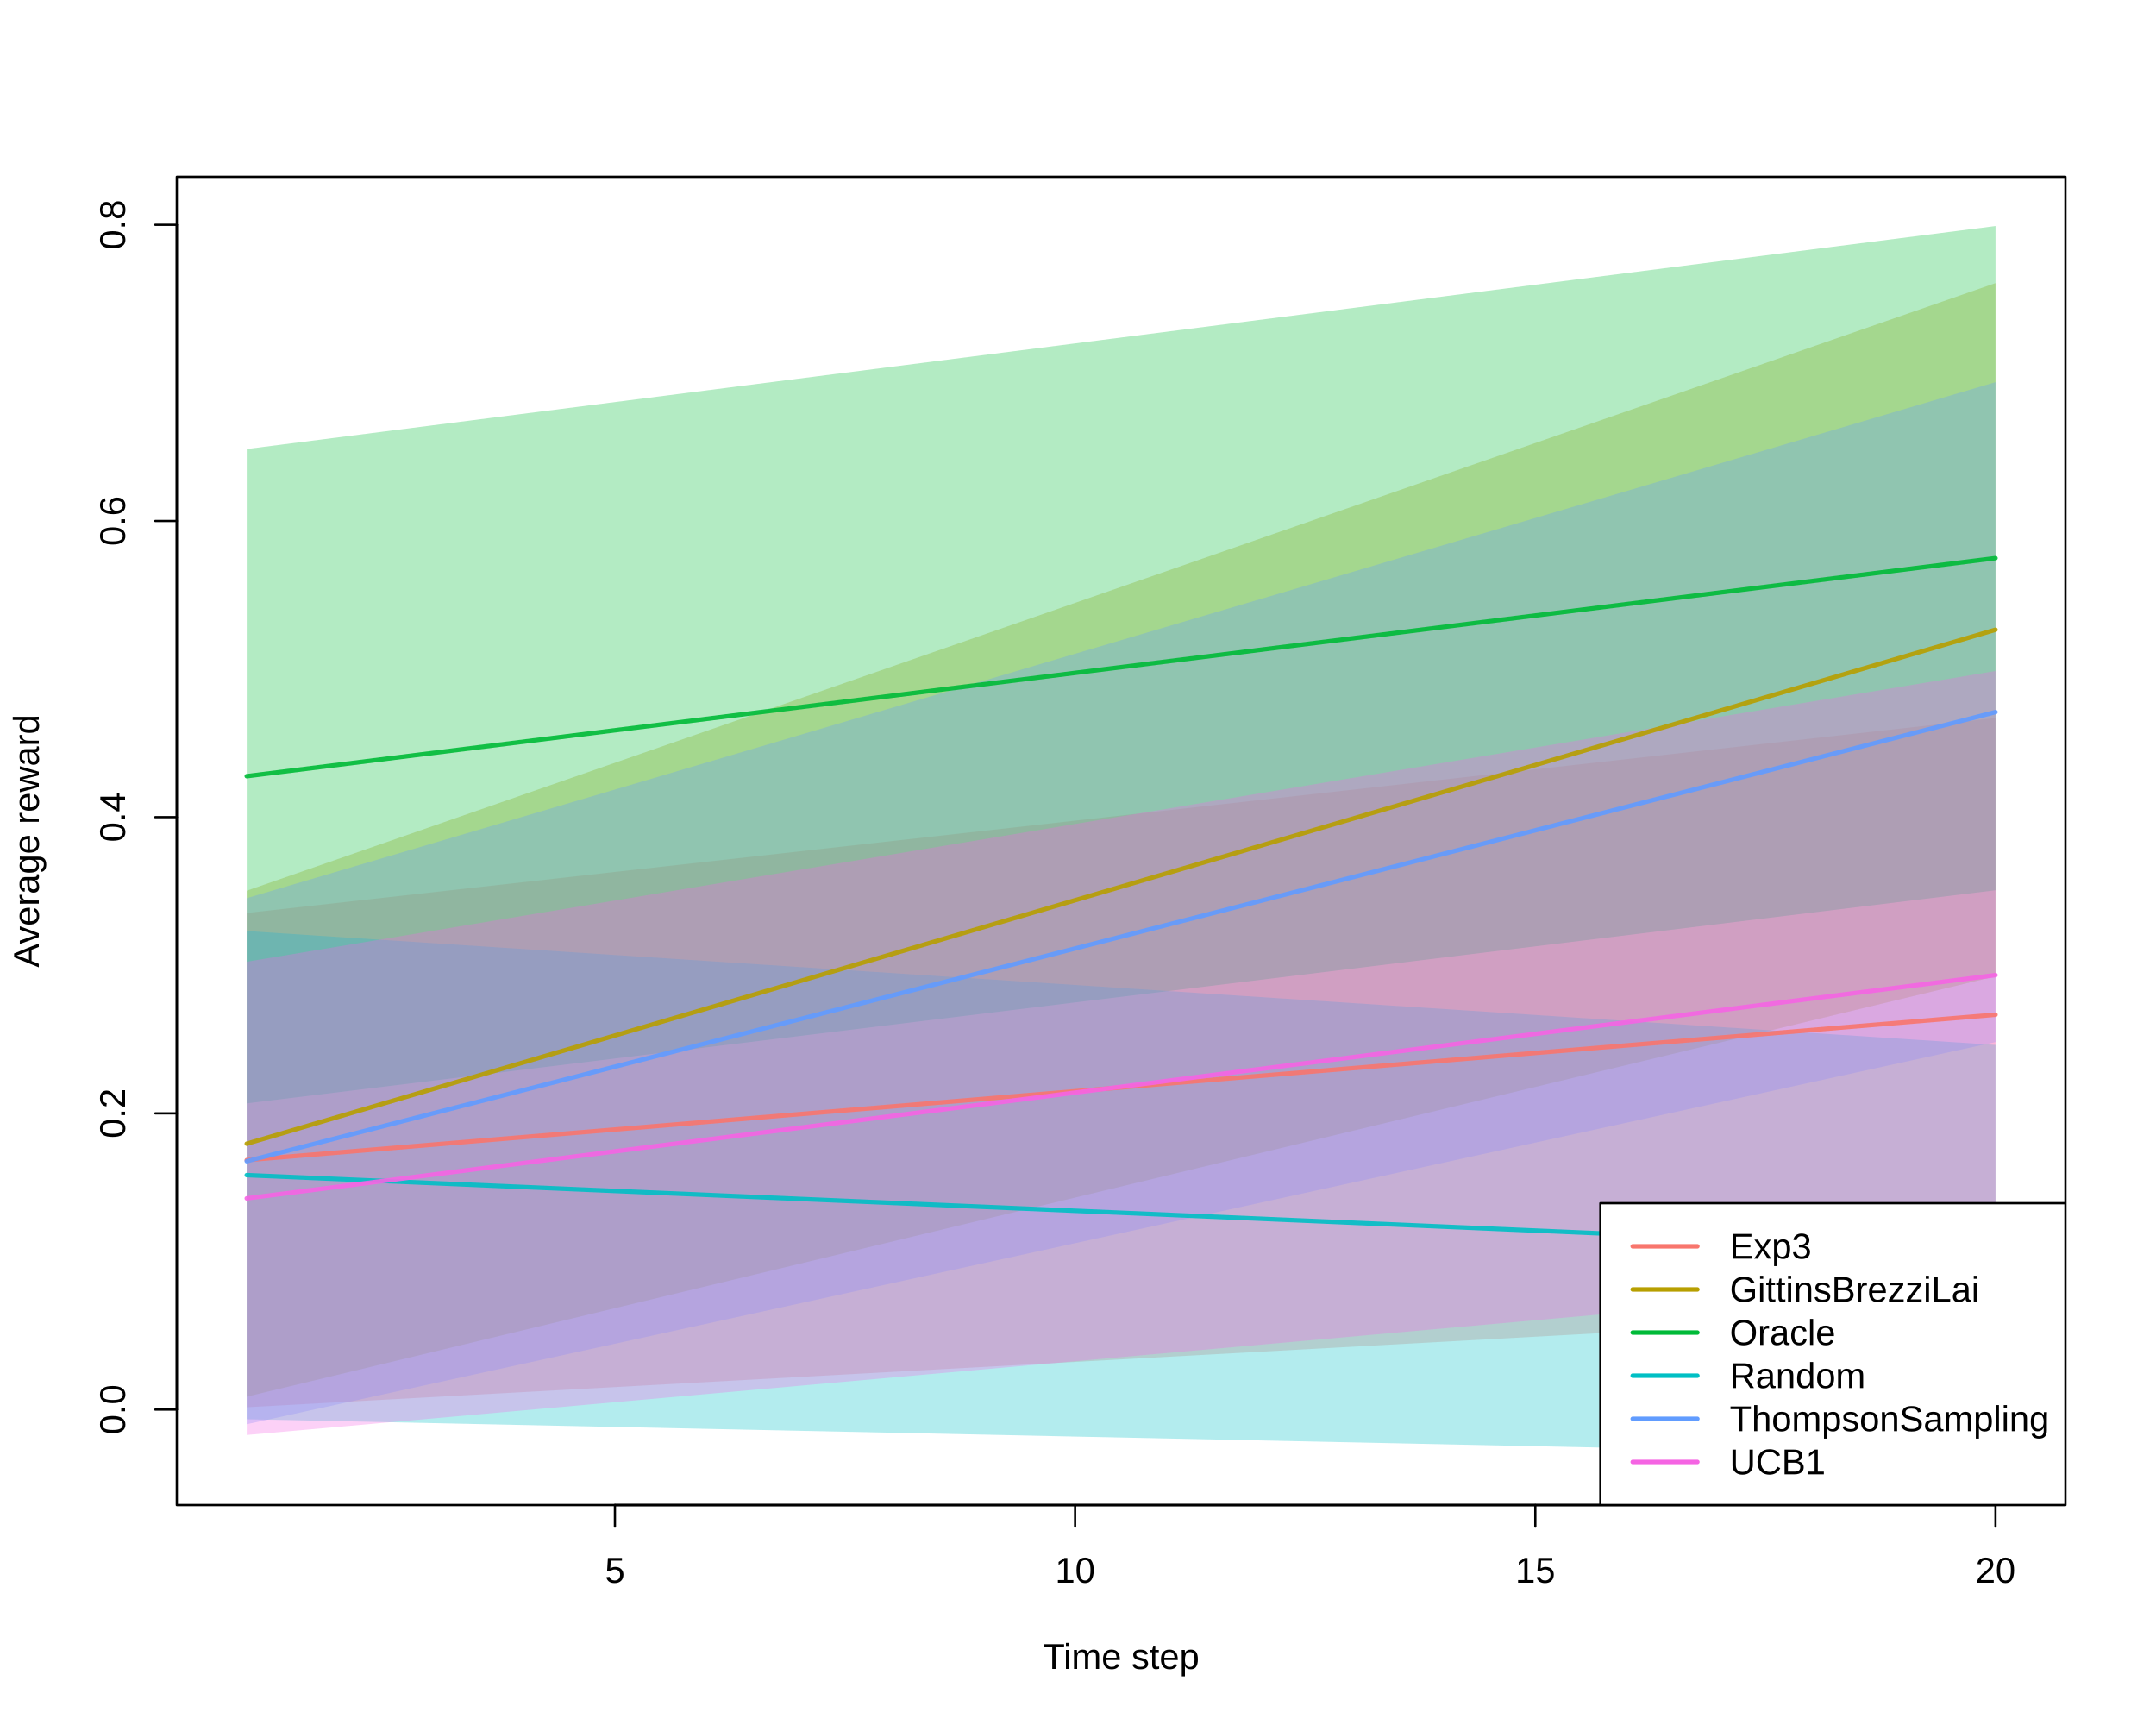
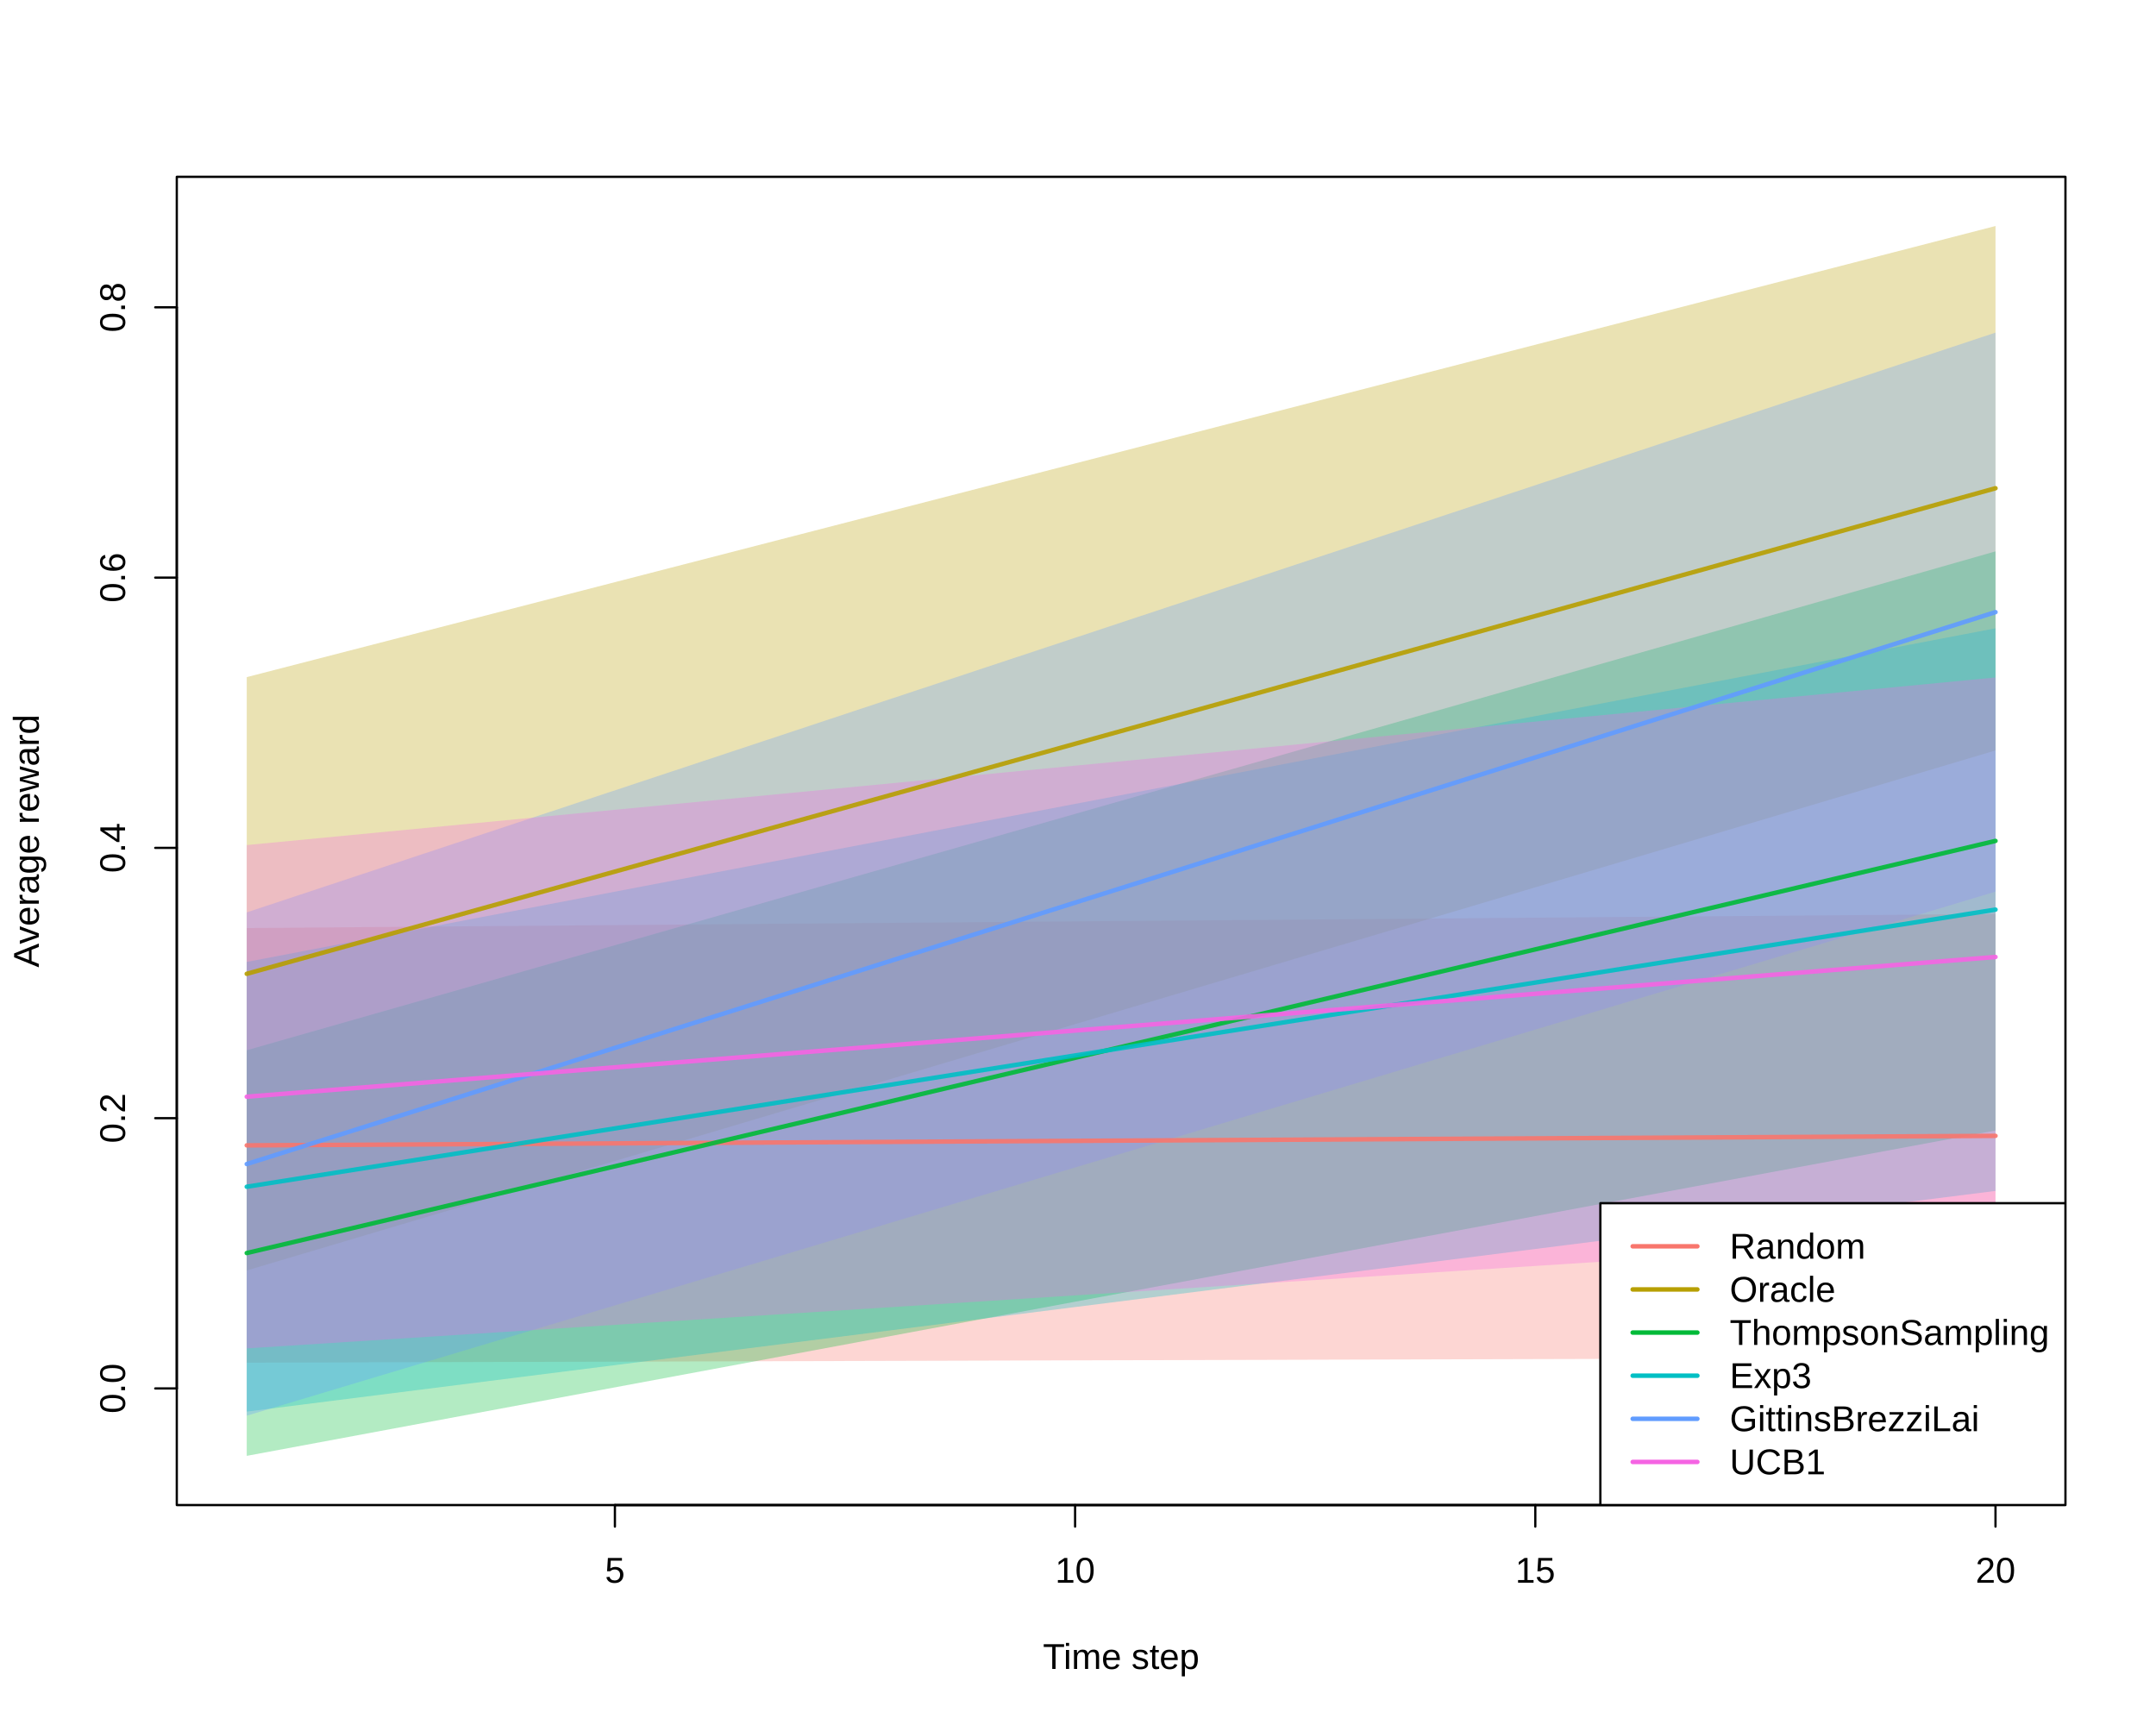
<svg xmlns="http://www.w3.org/2000/svg" viewBox="0 0 720.00 576.00">
  <defs>
    <style type="text/css">
    line, polyline, polygon, path, rect, circle {
      fill: none;
      stroke: #000000;
      stroke-linecap: round;
      stroke-linejoin: round;
      stroke-miterlimit: 10.00;
    }
  </style>
  </defs>
  <rect width="100%" height="100%" style="stroke: none; fill: #FFFFFF;" />
  <defs>
    <clipPath id="cpNTkuMDR8Njg5Ljc2fDUwMi41Nnw1OS4wNA==">
      <rect x="59.04" y="59.04" width="630.72" height="443.52" />
    </clipPath>
  </defs>
-   <polygon points="82.40,469.89 359.03,454.75 666.40,437.92 666.40,239.74 359.03,274.02 82.40,304.86 " style="stroke-width: 0.75; stroke: none; fill: #F8766D; fill-opacity: 0.30;" clip-path="url(#cpNTkuMDR8Njg5Ljc2fDUwMi41Nnw1OS4wNA==)" />
-   <polygon points="82.40,466.37 359.03,399.89 666.40,326.02 666.40,94.53 359.03,201.31 82.40,297.42 " style="stroke-width: 0.75; stroke: none; fill: #B79F00; fill-opacity: 0.30;" clip-path="url(#cpNTkuMDR8Njg5Ljc2fDUwMi41Nnw1OS4wNA==)" />
-   <polygon points="82.40,368.43 359.03,334.72 666.40,297.27 666.40,75.47 359.03,114.66 82.40,149.93 " style="stroke-width: 0.75; stroke: none; fill: #00BA38; fill-opacity: 0.30;" clip-path="url(#cpNTkuMDR8Njg5Ljc2fDUwMi41Nnw1OS4wNA==)" />
-   <polygon points="82.40,473.90 359.03,479.69 666.40,486.13 666.40,348.92 359.03,328.90 82.40,310.89 " style="stroke-width: 0.75; stroke: none; fill: #00BFC4; fill-opacity: 0.30;" clip-path="url(#cpNTkuMDR8Njg5Ljc2fDUwMi41Nnw1OS4wNA==)" />
-   <polygon points="82.40,475.56 359.03,415.12 666.40,347.96 666.40,127.61 359.03,218.30 82.40,299.91 " style="stroke-width: 0.75; stroke: none; fill: #619CFF; fill-opacity: 0.30;" clip-path="url(#cpNTkuMDR8Njg5Ljc2fDUwMi41Nnw1OS4wNA==)" />
-   <polygon points="82.40,479.16 359.03,454.52 666.40,427.15 666.40,224.06 359.03,275.15 82.40,321.14 " style="stroke-width: 0.75; stroke: none; fill: #F564E3; fill-opacity: 0.30;" clip-path="url(#cpNTkuMDR8Njg5Ljc2fDUwMi41Nnw1OS4wNA==)" />
-   <polyline points="82.40,387.37 359.03,364.38 666.40,338.83 " style="stroke-width: 1.50; stroke: #F8766D; stroke-opacity: 0.90;" clip-path="url(#cpNTkuMDR8Njg5Ljc2fDUwMi41Nnw1OS4wNA==)" />
-   <polyline points="82.40,381.90 359.03,300.60 666.40,210.28 " style="stroke-width: 1.50; stroke: #B79F00; stroke-opacity: 0.90;" clip-path="url(#cpNTkuMDR8Njg5Ljc2fDUwMi41Nnw1OS4wNA==)" />
-   <polyline points="82.40,259.18 359.03,224.69 666.40,186.37 " style="stroke-width: 1.50; stroke: #00BA38; stroke-opacity: 0.90;" clip-path="url(#cpNTkuMDR8Njg5Ljc2fDUwMi41Nnw1OS4wNA==)" />
-   <polyline points="82.40,392.39 359.03,404.30 666.40,417.53 " style="stroke-width: 1.50; stroke: #00BFC4; stroke-opacity: 0.90;" clip-path="url(#cpNTkuMDR8Njg5Ljc2fDUwMi41Nnw1OS4wNA==)" />
-   <polyline points="82.40,387.74 359.03,316.71 666.40,237.78 " style="stroke-width: 1.50; stroke: #619CFF; stroke-opacity: 0.90;" clip-path="url(#cpNTkuMDR8Njg5Ljc2fDUwMi41Nnw1OS4wNA==)" />
-   <polyline points="82.40,400.15 359.03,364.84 666.40,325.60 " style="stroke-width: 1.50; stroke: #F564E3; stroke-opacity: 0.90;" clip-path="url(#cpNTkuMDR8Njg5Ljc2fDUwMi41Nnw1OS4wNA==)" />
+   <polygon points="82.40,455.01 359.03,454.24 666.40,453.38 666.40,305.19 359.03,307.66 82.40,309.89 " style="stroke-width: 0.75; stroke: none; fill: #F8766D; fill-opacity: 0.30;" clip-path="url(#cpNTkuMDR8Njg5Ljc2fDUwMi41Nnw1OS4wNA==)" />
+   <polygon points="82.40,424.23 359.03,341.98 666.40,250.58 666.40,75.47 359.03,154.75 82.40,226.10 " style="stroke-width: 0.75; stroke: none; fill: #B79F00; fill-opacity: 0.30;" clip-path="url(#cpNTkuMDR8Njg5Ljc2fDUwMi41Nnw1OS4wNA==)" />
+   <polygon points="82.40,486.13 359.03,434.66 666.40,377.48 666.40,184.11 359.03,271.78 82.40,350.69 " style="stroke-width: 0.75; stroke: none; fill: #00BA38; fill-opacity: 0.30;" clip-path="url(#cpNTkuMDR8Njg5Ljc2fDUwMi41Nnw1OS4wNA==)" />
+   <polygon points="82.40,471.35 359.03,436.44 666.40,397.66 666.40,209.80 359.03,268.43 82.40,321.19 " style="stroke-width: 0.75; stroke: none; fill: #00BFC4; fill-opacity: 0.30;" clip-path="url(#cpNTkuMDR8Njg5Ljc2fDUwMi41Nnw1OS4wNA==)" />
+   <polygon points="82.40,472.72 359.03,389.83 666.40,297.74 666.40,111.07 359.03,212.96 82.40,304.66 " style="stroke-width: 0.75; stroke: none; fill: #619CFF; fill-opacity: 0.30;" clip-path="url(#cpNTkuMDR8Njg5Ljc2fDUwMi41Nnw1OS4wNA==)" />
+   <polygon points="82.40,450.24 359.03,432.54 666.40,412.88 666.40,226.22 359.03,255.67 82.40,282.18 " style="stroke-width: 0.75; stroke: none; fill: #F564E3; fill-opacity: 0.30;" clip-path="url(#cpNTkuMDR8Njg5Ljc2fDUwMi41Nnw1OS4wNA==)" />
+   <polyline points="82.40,382.45 359.03,380.95 666.40,379.28 " style="stroke-width: 1.50; stroke: #F8766D; stroke-opacity: 0.90;" clip-path="url(#cpNTkuMDR8Njg5Ljc2fDUwMi41Nnw1OS4wNA==)" />
+   <polyline points="82.40,325.17 359.03,248.36 666.40,163.03 " style="stroke-width: 1.50; stroke: #B79F00; stroke-opacity: 0.90;" clip-path="url(#cpNTkuMDR8Njg5Ljc2fDUwMi41Nnw1OS4wNA==)" />
+   <polyline points="82.40,418.41 359.03,353.22 666.40,280.79 " style="stroke-width: 1.50; stroke: #00BA38; stroke-opacity: 0.90;" clip-path="url(#cpNTkuMDR8Njg5Ljc2fDUwMi41Nnw1OS4wNA==)" />
+   <polyline points="82.40,396.27 359.03,352.43 666.40,303.73 " style="stroke-width: 1.50; stroke: #00BFC4; stroke-opacity: 0.90;" clip-path="url(#cpNTkuMDR8Njg5Ljc2fDUwMi41Nnw1OS4wNA==)" />
+   <polyline points="82.40,388.69 359.03,301.40 666.40,204.40 " style="stroke-width: 1.50; stroke: #619CFF; stroke-opacity: 0.90;" clip-path="url(#cpNTkuMDR8Njg5Ljc2fDUwMi41Nnw1OS4wNA==)" />
+   <polyline points="82.40,366.21 359.03,344.11 666.40,319.55 " style="stroke-width: 1.50; stroke: #F564E3; stroke-opacity: 0.90;" clip-path="url(#cpNTkuMDR8Njg5Ljc2fDUwMi41Nnw1OS4wNA==)" />
  <defs>
    <clipPath id="cpMC4wMHw3MjAuMDB8NTc2LjAwfDAuMDA=">
      <rect x="0.00" y="0.00" width="720.00" height="576.00" />
    </clipPath>
  </defs>
  <line x1="205.35" y1="502.56" x2="666.40" y2="502.56" style="stroke-width: 0.75;" clip-path="url(#cpMC4wMHw3MjAuMDB8NTc2LjAwfDAuMDA=)" />
  <line x1="205.35" y1="502.56" x2="205.35" y2="509.76" style="stroke-width: 0.75;" clip-path="url(#cpMC4wMHw3MjAuMDB8NTc2LjAwfDAuMDA=)" />
  <line x1="359.03" y1="502.56" x2="359.03" y2="509.76" style="stroke-width: 0.75;" clip-path="url(#cpMC4wMHw3MjAuMDB8NTc2LjAwfDAuMDA=)" />
  <line x1="512.72" y1="502.56" x2="512.72" y2="509.76" style="stroke-width: 0.75;" clip-path="url(#cpMC4wMHw3MjAuMDB8NTc2LjAwfDAuMDA=)" />
  <line x1="666.40" y1="502.56" x2="666.40" y2="509.76" style="stroke-width: 0.75;" clip-path="url(#cpMC4wMHw3MjAuMDB8NTc2LjAwfDAuMDA=)" />
  <g clip-path="url(#cpMC4wMHw3MjAuMDB8NTc2LjAwfDAuMDA=)">
    <text x="202.01" y="528.48" style="font-size: 12.00px; font-family: Liberation Sans;" textLength="6.67px" lengthAdjust="spacingAndGlyphs">5</text>
  </g>
  <g clip-path="url(#cpMC4wMHw3MjAuMDB8NTc2LjAwfDAuMDA=)">
    <text x="352.36" y="528.48" style="font-size: 12.00px; font-family: Liberation Sans;" textLength="13.34px" lengthAdjust="spacingAndGlyphs">10</text>
  </g>
  <g clip-path="url(#cpMC4wMHw3MjAuMDB8NTc2LjAwfDAuMDA=)">
    <text x="506.04" y="528.48" style="font-size: 12.00px; font-family: Liberation Sans;" textLength="13.34px" lengthAdjust="spacingAndGlyphs">15</text>
  </g>
  <g clip-path="url(#cpMC4wMHw3MjAuMDB8NTc2LjAwfDAuMDA=)">
    <text x="659.73" y="528.48" style="font-size: 12.00px; font-family: Liberation Sans;" textLength="13.34px" lengthAdjust="spacingAndGlyphs">20</text>
  </g>
-   <line x1="59.04" y1="470.68" x2="59.04" y2="75.06" style="stroke-width: 0.75;" clip-path="url(#cpMC4wMHw3MjAuMDB8NTc2LjAwfDAuMDA=)" />
-   <line x1="59.04" y1="470.68" x2="51.84" y2="470.68" style="stroke-width: 0.75;" clip-path="url(#cpMC4wMHw3MjAuMDB8NTc2LjAwfDAuMDA=)" />
-   <line x1="59.04" y1="371.77" x2="51.84" y2="371.77" style="stroke-width: 0.75;" clip-path="url(#cpMC4wMHw3MjAuMDB8NTc2LjAwfDAuMDA=)" />
-   <line x1="59.04" y1="272.87" x2="51.84" y2="272.87" style="stroke-width: 0.75;" clip-path="url(#cpMC4wMHw3MjAuMDB8NTc2LjAwfDAuMDA=)" />
-   <line x1="59.04" y1="173.96" x2="51.84" y2="173.96" style="stroke-width: 0.75;" clip-path="url(#cpMC4wMHw3MjAuMDB8NTc2LjAwfDAuMDA=)" />
-   <line x1="59.04" y1="75.06" x2="51.84" y2="75.06" style="stroke-width: 0.75;" clip-path="url(#cpMC4wMHw3MjAuMDB8NTc2LjAwfDAuMDA=)" />
+   <line x1="59.04" y1="463.62" x2="59.04" y2="102.62" style="stroke-width: 0.75;" clip-path="url(#cpMC4wMHw3MjAuMDB8NTc2LjAwfDAuMDA=)" />
+   <line x1="59.04" y1="463.62" x2="51.84" y2="463.62" style="stroke-width: 0.75;" clip-path="url(#cpMC4wMHw3MjAuMDB8NTc2LjAwfDAuMDA=)" />
+   <line x1="59.04" y1="373.37" x2="51.84" y2="373.37" style="stroke-width: 0.75;" clip-path="url(#cpMC4wMHw3MjAuMDB8NTc2LjAwfDAuMDA=)" />
+   <line x1="59.04" y1="283.12" x2="51.84" y2="283.12" style="stroke-width: 0.75;" clip-path="url(#cpMC4wMHw3MjAuMDB8NTc2LjAwfDAuMDA=)" />
+   <line x1="59.04" y1="192.87" x2="51.84" y2="192.87" style="stroke-width: 0.75;" clip-path="url(#cpMC4wMHw3MjAuMDB8NTc2LjAwfDAuMDA=)" />
+   <line x1="59.04" y1="102.62" x2="51.84" y2="102.62" style="stroke-width: 0.75;" clip-path="url(#cpMC4wMHw3MjAuMDB8NTc2LjAwfDAuMDA=)" />
  <g clip-path="url(#cpMC4wMHw3MjAuMDB8NTc2LjAwfDAuMDA=)">
-     <text transform="translate(41.76,479.01) rotate(-90)" style="font-size: 12.00px; font-family: Liberation Sans;" textLength="16.67px" lengthAdjust="spacingAndGlyphs">0.0</text>
+     <text transform="translate(41.76,471.96) rotate(-90)" style="font-size: 12.00px; font-family: Liberation Sans;" textLength="16.67px" lengthAdjust="spacingAndGlyphs">0.0</text>
  </g>
  <g clip-path="url(#cpMC4wMHw3MjAuMDB8NTc2LjAwfDAuMDA=)">
-     <text transform="translate(41.76,380.11) rotate(-90)" style="font-size: 12.00px; font-family: Liberation Sans;" textLength="16.67px" lengthAdjust="spacingAndGlyphs">0.2</text>
+     <text transform="translate(41.76,381.71) rotate(-90)" style="font-size: 12.00px; font-family: Liberation Sans;" textLength="16.67px" lengthAdjust="spacingAndGlyphs">0.2</text>
  </g>
  <g clip-path="url(#cpMC4wMHw3MjAuMDB8NTc2LjAwfDAuMDA=)">
-     <text transform="translate(41.76,281.20) rotate(-90)" style="font-size: 12.00px; font-family: Liberation Sans;" textLength="16.67px" lengthAdjust="spacingAndGlyphs">0.4</text>
+     <text transform="translate(41.76,291.46) rotate(-90)" style="font-size: 12.00px; font-family: Liberation Sans;" textLength="16.67px" lengthAdjust="spacingAndGlyphs">0.4</text>
  </g>
  <g clip-path="url(#cpMC4wMHw3MjAuMDB8NTc2LjAwfDAuMDA=)">
-     <text transform="translate(41.76,182.30) rotate(-90)" style="font-size: 12.00px; font-family: Liberation Sans;" textLength="16.67px" lengthAdjust="spacingAndGlyphs">0.6</text>
+     <text transform="translate(41.76,201.21) rotate(-90)" style="font-size: 12.00px; font-family: Liberation Sans;" textLength="16.67px" lengthAdjust="spacingAndGlyphs">0.6</text>
  </g>
  <g clip-path="url(#cpMC4wMHw3MjAuMDB8NTc2LjAwfDAuMDA=)">
-     <text transform="translate(41.76,83.39) rotate(-90)" style="font-size: 12.00px; font-family: Liberation Sans;" textLength="16.67px" lengthAdjust="spacingAndGlyphs">0.8</text>
+     <text transform="translate(41.76,110.96) rotate(-90)" style="font-size: 12.00px; font-family: Liberation Sans;" textLength="16.67px" lengthAdjust="spacingAndGlyphs">0.8</text>
  </g>
  <g clip-path="url(#cpMC4wMHw3MjAuMDB8NTc2LjAwfDAuMDA=)">
    <text x="348.29" y="557.28" style="font-size: 12.00px; font-family: Liberation Sans;" textLength="52.22px" lengthAdjust="spacingAndGlyphs">Time step</text>
  </g>
  <g clip-path="url(#cpMC4wMHw3MjAuMDB8NTc2LjAwfDAuMDA=)">
    <text transform="translate(12.96,323.04) rotate(-90)" style="font-size: 12.00px; font-family: Liberation Sans;" textLength="84.48px" lengthAdjust="spacingAndGlyphs">Average reward</text>
  </g>
  <polyline points="59.04,502.56 689.76,502.56 689.76,59.04 59.04,59.04 59.04,502.56 " style="stroke-width: 0.75;" clip-path="url(#cpMC4wMHw3MjAuMDB8NTc2LjAwfDAuMDA=)" />
  <defs>
    <clipPath id="cpNTkuMDR8Njg5Ljc2fDUwMi41Nnw1OS4wNA==">
      <rect x="59.04" y="59.04" width="630.72" height="443.52" />
    </clipPath>
  </defs>
  <rect x="534.44" y="401.76" width="155.32" height="100.80" style="stroke-width: 0.75; fill: #FFFFFF;" clip-path="url(#cpNTkuMDR8Njg5Ljc2fDUwMi41Nnw1OS4wNA==)" />
  <line x1="545.24" y1="416.16" x2="566.84" y2="416.16" style="stroke-width: 1.50; stroke: #F8766D;" clip-path="url(#cpNTkuMDR8Njg5Ljc2fDUwMi41Nnw1OS4wNA==)" />
  <line x1="545.24" y1="430.56" x2="566.84" y2="430.56" style="stroke-width: 1.50; stroke: #B79F00;" clip-path="url(#cpNTkuMDR8Njg5Ljc2fDUwMi41Nnw1OS4wNA==)" />
  <line x1="545.24" y1="444.96" x2="566.84" y2="444.96" style="stroke-width: 1.50; stroke: #00BA38;" clip-path="url(#cpNTkuMDR8Njg5Ljc2fDUwMi41Nnw1OS4wNA==)" />
  <line x1="545.24" y1="459.36" x2="566.84" y2="459.36" style="stroke-width: 1.50; stroke: #00BFC4;" clip-path="url(#cpNTkuMDR8Njg5Ljc2fDUwMi41Nnw1OS4wNA==)" />
  <line x1="545.24" y1="473.76" x2="566.84" y2="473.76" style="stroke-width: 1.50; stroke: #619CFF;" clip-path="url(#cpNTkuMDR8Njg5Ljc2fDUwMi41Nnw1OS4wNA==)" />
  <line x1="545.24" y1="488.16" x2="566.84" y2="488.16" style="stroke-width: 1.50; stroke: #F564E3;" clip-path="url(#cpNTkuMDR8Njg5Ljc2fDUwMi41Nnw1OS4wNA==)" />
  <g clip-path="url(#cpNTkuMDR8Njg5Ljc2fDUwMi41Nnw1OS4wNA==)">
-     <text x="577.64" y="420.28" style="font-size: 12.00px; font-family: Liberation Sans;" textLength="27.34px" lengthAdjust="spacingAndGlyphs">Exp3</text>
+     <text x="577.64" y="420.28" style="font-size: 12.00px; font-family: Liberation Sans;" textLength="45.36px" lengthAdjust="spacingAndGlyphs">Random</text>
  </g>
  <g clip-path="url(#cpNTkuMDR8Njg5Ljc2fDUwMi41Nnw1OS4wNA==)">
-     <text x="577.64" y="434.69" style="font-size: 12.00px; font-family: Liberation Sans;" textLength="83.36px" lengthAdjust="spacingAndGlyphs">GittinsBrezziLai</text>
+     <text x="577.64" y="434.69" style="font-size: 12.00px; font-family: Liberation Sans;" textLength="35.34px" lengthAdjust="spacingAndGlyphs">Oracle</text>
  </g>
  <g clip-path="url(#cpNTkuMDR8Njg5Ljc2fDUwMi41Nnw1OS4wNA==)">
-     <text x="577.64" y="449.09" style="font-size: 12.00px; font-family: Liberation Sans;" textLength="35.34px" lengthAdjust="spacingAndGlyphs">Oracle</text>
+     <text x="577.64" y="449.09" style="font-size: 12.00px; font-family: Liberation Sans;" textLength="106.72px" lengthAdjust="spacingAndGlyphs">ThompsonSampling</text>
  </g>
  <g clip-path="url(#cpNTkuMDR8Njg5Ljc2fDUwMi41Nnw1OS4wNA==)">
-     <text x="577.64" y="463.49" style="font-size: 12.00px; font-family: Liberation Sans;" textLength="45.36px" lengthAdjust="spacingAndGlyphs">Random</text>
+     <text x="577.64" y="463.49" style="font-size: 12.00px; font-family: Liberation Sans;" textLength="27.34px" lengthAdjust="spacingAndGlyphs">Exp3</text>
  </g>
  <g clip-path="url(#cpNTkuMDR8Njg5Ljc2fDUwMi41Nnw1OS4wNA==)">
-     <text x="577.64" y="477.88" style="font-size: 12.00px; font-family: Liberation Sans;" textLength="106.72px" lengthAdjust="spacingAndGlyphs">ThompsonSampling</text>
+     <text x="577.64" y="477.88" style="font-size: 12.00px; font-family: Liberation Sans;" textLength="83.36px" lengthAdjust="spacingAndGlyphs">GittinsBrezziLai</text>
  </g>
  <g clip-path="url(#cpNTkuMDR8Njg5Ljc2fDUwMi41Nnw1OS4wNA==)">
-     <text x="577.64" y="492.28" style="font-size: 12.00px; font-family: Liberation Sans;" textLength="32.02px" lengthAdjust="spacingAndGlyphs">UCB1</text>
+     <text x="577.64" y="492.29" style="font-size: 12.00px; font-family: Liberation Sans;" textLength="32.02px" lengthAdjust="spacingAndGlyphs">UCB1</text>
  </g>
</svg>
